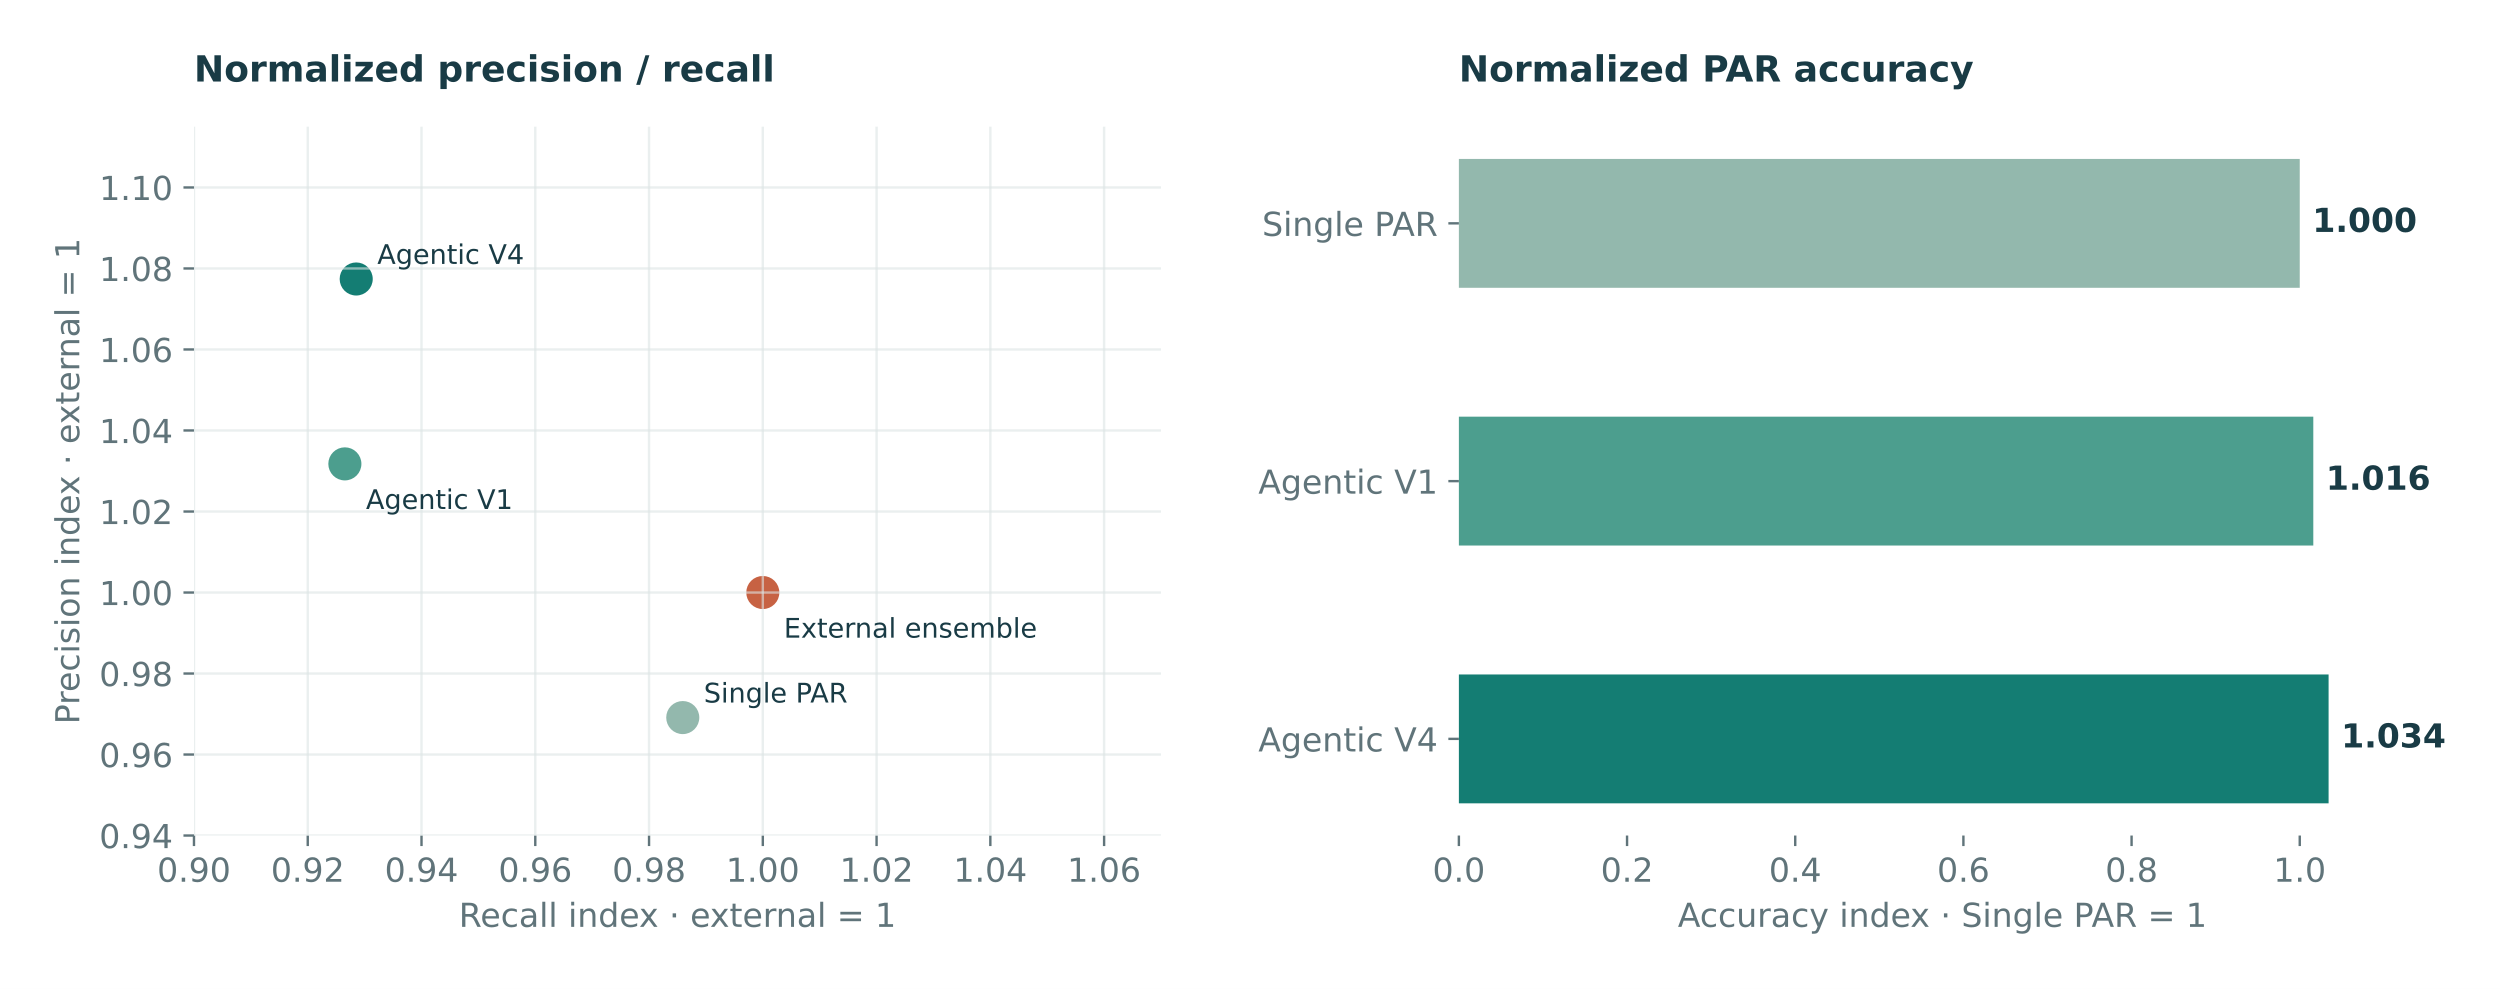
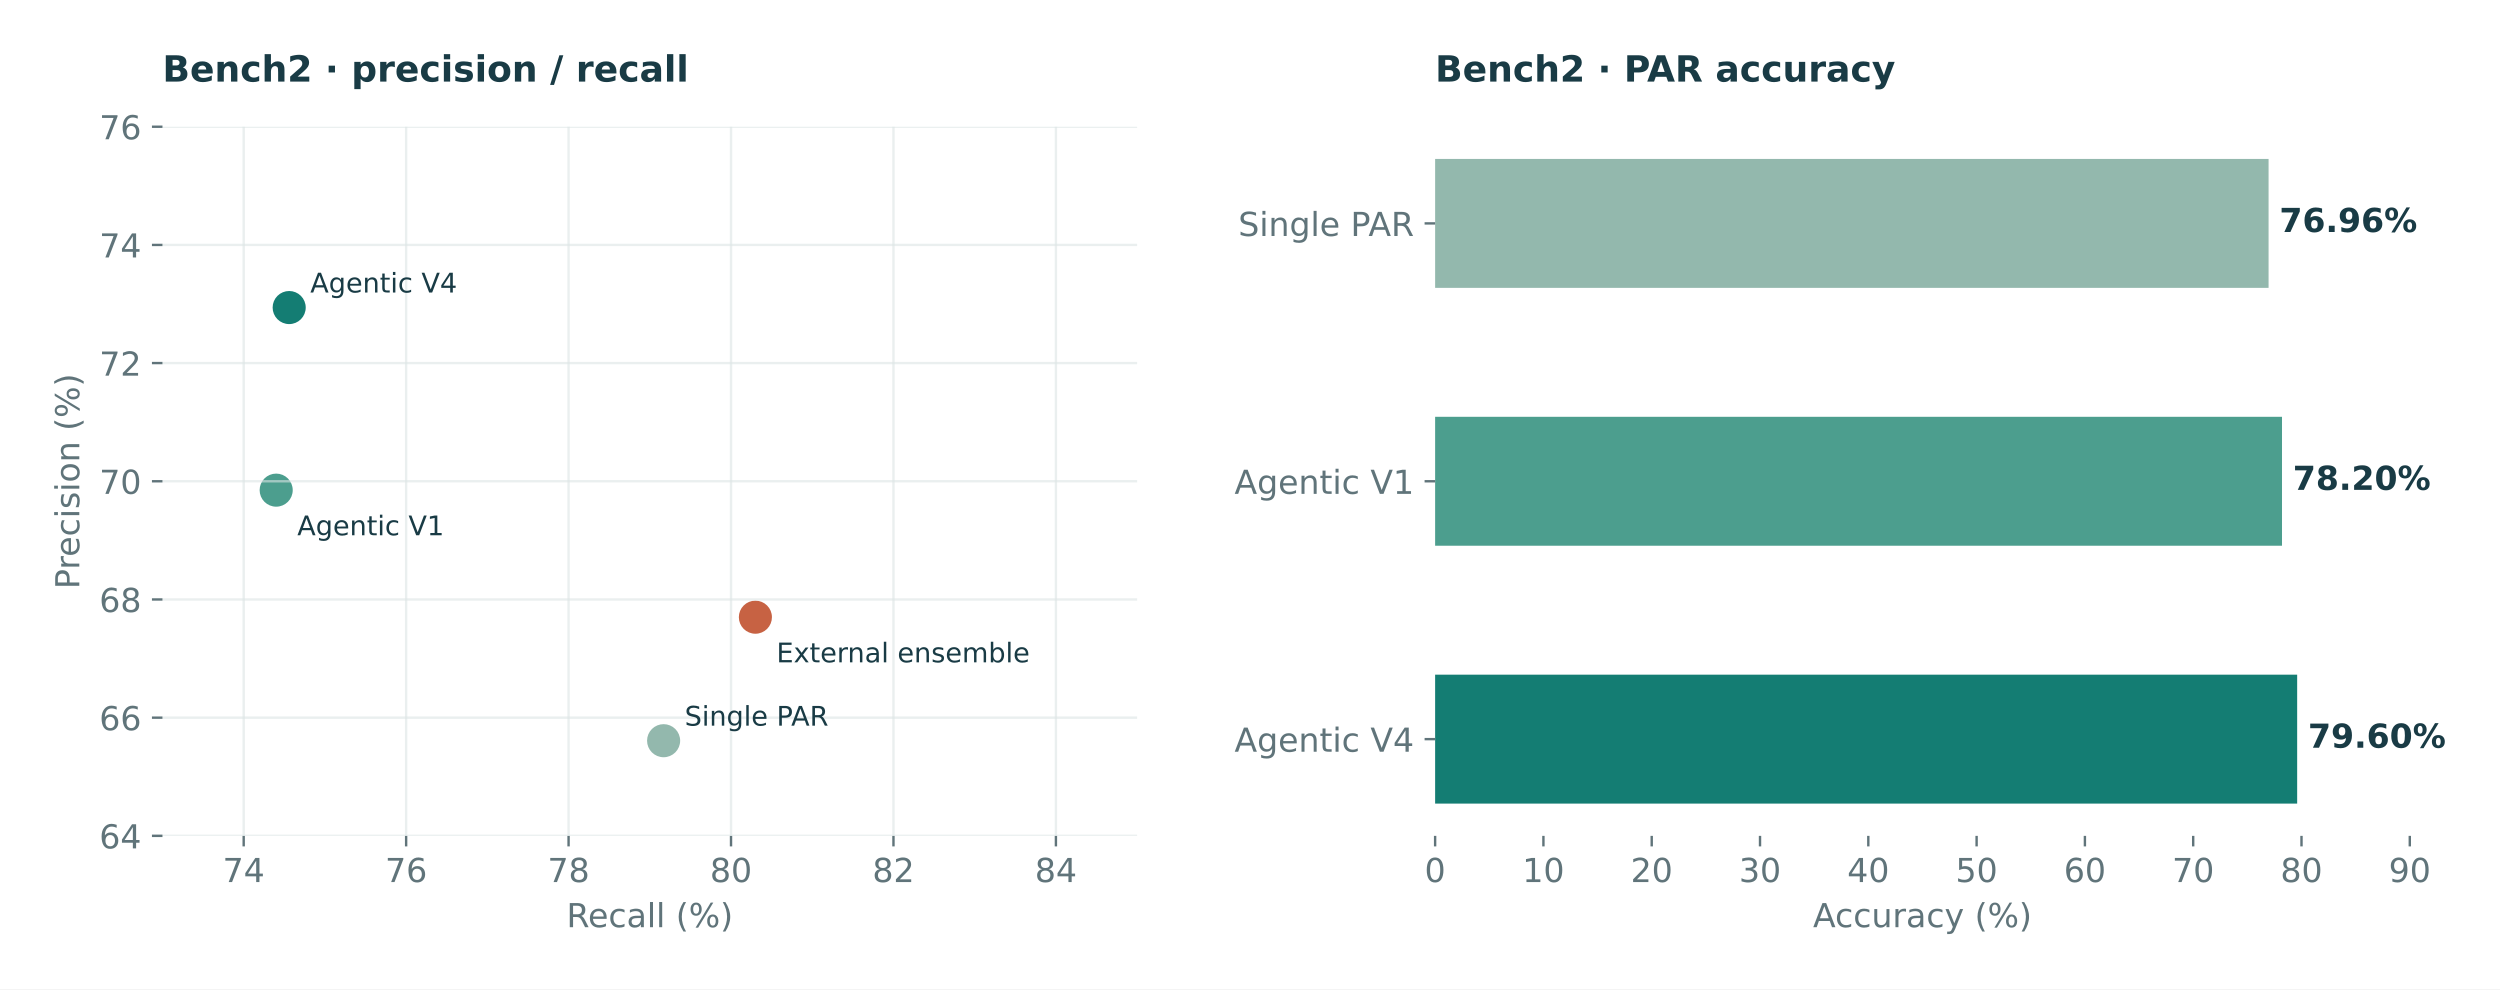
- <svg xmlns="http://www.w3.org/2000/svg" xmlns:xlink="http://www.w3.org/1999/xlink" width="831.173pt" height="328.799pt" viewBox="0 0 831.173 328.799" version="1.1">
+ <svg xmlns="http://www.w3.org/2000/svg" xmlns:xlink="http://www.w3.org/1999/xlink" width="830.899pt" height="328.799pt" viewBox="0 0 830.899 328.799" version="1.1">
  <defs>
    <style type="text/css">*{stroke-linejoin: round; stroke-linecap: butt}</style>
  </defs>
  <g id="figure_1">
    <g id="patch_1">
-       <path d="M 0 328.799 L 831.173 328.799 L 831.173 -0 L 0 -0 z " style="fill: #ffffff" />
+       <path d="M 0 328.799 L 830.899 328.799 L 830.899 -0 L 0 -0 z " style="fill: #ffffff" />
    </g>
    <g id="axes_1">
      <g id="patch_2">
-         <path d="M 64.493 277.798 L 385.992 277.798 L 385.992 42.118 L 64.493 42.118 z " style="fill: #ffffff" />
+         <path d="M 53.998 277.798 L 377.938 277.798 L 377.938 42.118 L 53.998 42.118 z " style="fill: #ffffff" />
      </g>
      <g id="PathCollection_1">
        <defs>
-           <path id="mbe73ada8cb" d="M 0 5 C 1.326 5 2.598 4.473 3.536 3.536 C 4.473 2.598 5 1.326 5 0 C 5 -1.326 4.473 -2.598 3.536 -3.536 C 2.598 -4.473 1.326 -5 0 -5 C -1.326 -5 -2.598 -4.473 -3.536 -3.536 C -4.473 -2.598 -5 -1.326 -5 0 C -5 1.326 -4.473 2.598 -3.536 3.536 C -2.598 4.473 -1.326 5 0 5 z " style="stroke: #93b8ad" />
+           <path id="m1afdb5adc2" d="M 0 5 C 1.326 5 2.598 4.473 3.536 3.536 C 4.473 2.598 5 1.326 5 0 C 5 -1.326 4.473 -2.598 3.536 -3.536 C 2.598 -4.473 1.326 -5 0 -5 C -1.326 -5 -2.598 -4.473 -3.536 -3.536 C -4.473 -2.598 -5 -1.326 -5 0 C -5 1.326 -4.473 2.598 -3.536 3.536 C -2.598 4.473 -1.326 5 0 5 z " style="stroke: #93b8ad" />
        </defs>
-         <g clip-path="url(#p1a9265eefc)">
-           <use xlink:href="#mbe73ada8cb" x="226.997" y="238.57" style="fill: #93b8ad; stroke: #93b8ad" />
+         <g clip-path="url(#p1fc38d0dae)">
+           <use xlink:href="#m1afdb5adc2" x="220.557" y="246.178" style="fill: #93b8ad; stroke: #93b8ad" />
        </g>
      </g>
      <g id="PathCollection_2">
        <defs>
-           <path id="mf770b437fb" d="M 0 5 C 1.326 5 2.598 4.473 3.536 3.536 C 4.473 2.598 5 1.326 5 0 C 5 -1.326 4.473 -2.598 3.536 -3.536 C 2.598 -4.473 1.326 -5 0 -5 C -1.326 -5 -2.598 -4.473 -3.536 -3.536 C -4.473 -2.598 -5 -1.326 -5 0 C -5 1.326 -4.473 2.598 -3.536 3.536 C -2.598 4.473 -1.326 5 0 5 z " style="stroke: #4c9e8e" />
+           <path id="mbf48673d9c" d="M 0 5 C 1.326 5 2.598 4.473 3.536 3.536 C 4.473 2.598 5 1.326 5 0 C 5 -1.326 4.473 -2.598 3.536 -3.536 C 2.598 -4.473 1.326 -5 0 -5 C -1.326 -5 -2.598 -4.473 -3.536 -3.536 C -4.473 -2.598 -5 -1.326 -5 0 C -5 1.326 -4.473 2.598 -3.536 3.536 C -2.598 4.473 -1.326 5 0 5 z " style="stroke: #4c9e8e" />
        </defs>
-         <g clip-path="url(#p1a9265eefc)">
-           <use xlink:href="#mf770b437fb" x="114.657" y="154.224" style="fill: #4c9e8e; stroke: #4c9e8e" />
+         <g clip-path="url(#p1fc38d0dae)">
+           <use xlink:href="#mbf48673d9c" x="91.791" y="162.904" style="fill: #4c9e8e; stroke: #4c9e8e" />
        </g>
      </g>
      <g id="PathCollection_3">
        <defs>
-           <path id="m0133fd09c8" d="M 0 5 C 1.326 5 2.598 4.473 3.536 3.536 C 4.473 2.598 5 1.326 5 0 C 5 -1.326 4.473 -2.598 3.536 -3.536 C 2.598 -4.473 1.326 -5 0 -5 C -1.326 -5 -2.598 -4.473 -3.536 -3.536 C -4.473 -2.598 -5 -1.326 -5 0 C -5 1.326 -4.473 2.598 -3.536 3.536 C -2.598 4.473 -1.326 5 0 5 z " style="stroke: #147d73" />
+           <path id="m942aa71f48" d="M 0 5 C 1.326 5 2.598 4.473 3.536 3.536 C 4.473 2.598 5 1.326 5 0 C 5 -1.326 4.473 -2.598 3.536 -3.536 C 2.598 -4.473 1.326 -5 0 -5 C -1.326 -5 -2.598 -4.473 -3.536 -3.536 C -4.473 -2.598 -5 -1.326 -5 0 C -5 1.326 -4.473 2.598 -3.536 3.536 C -2.598 4.473 -1.326 5 0 5 z " style="stroke: #147d73" />
        </defs>
-         <g clip-path="url(#p1a9265eefc)">
-           <use xlink:href="#m0133fd09c8" x="118.426" y="92.755" style="fill: #147d73; stroke: #147d73" />
+         <g clip-path="url(#p1fc38d0dae)">
+           <use xlink:href="#m942aa71f48" x="96.111" y="102.217" style="fill: #147d73; stroke: #147d73" />
        </g>
      </g>
      <g id="PathCollection_4">
        <defs>
-           <path id="m5bc72cf111" d="M 0 5 C 1.326 5 2.598 4.473 3.536 3.536 C 4.473 2.598 5 1.326 5 0 C 5 -1.326 4.473 -2.598 3.536 -3.536 C 2.598 -4.473 1.326 -5 0 -5 C -1.326 -5 -2.598 -4.473 -3.536 -3.536 C -4.473 -2.598 -5 -1.326 -5 0 C -5 1.326 -4.473 2.598 -3.536 3.536 C -2.598 4.473 -1.326 5 0 5 z " style="stroke: #c76243" />
+           <path id="mfc86dbe9a2" d="M 0 5 C 1.326 5 2.598 4.473 3.536 3.536 C 4.473 2.598 5 1.326 5 0 C 5 -1.326 4.473 -2.598 3.536 -3.536 C 2.598 -4.473 1.326 -5 0 -5 C -1.326 -5 -2.598 -4.473 -3.536 -3.536 C -4.473 -2.598 -5 -1.326 -5 0 C -5 1.326 -4.473 2.598 -3.536 3.536 C -2.598 4.473 -1.326 5 0 5 z " style="stroke: #c76243" />
        </defs>
-         <g clip-path="url(#p1a9265eefc)">
-           <use xlink:href="#m5bc72cf111" x="253.61" y="196.994" style="fill: #c76243; stroke: #c76243" />
+         <g clip-path="url(#p1fc38d0dae)">
+           <use xlink:href="#mfc86dbe9a2" x="251.062" y="205.13" style="fill: #c76243; stroke: #c76243" />
        </g>
      </g>
      <g id="matplotlib.axis_1">
        <g id="xtick_1">
          <g id="line2d_1">
-             <path d="M 64.493 277.798 L 64.493 42.118 " clip-path="url(#p1a9265eefc)" style="fill: none; stroke: #dce5e4; stroke-opacity: 0.6; stroke-width: 0.8; stroke-linecap: square" />
+             <path d="M 80.993 277.798 L 80.993 42.118 " clip-path="url(#p1fc38d0dae)" style="fill: none; stroke: #dce5e4; stroke-opacity: 0.6; stroke-width: 0.8; stroke-linecap: square" />
          </g>
          <g id="line2d_2">
            <defs>
-               <path id="m3f3e5d43b3" d="M 0 0 L 0 3.5 " style="stroke: #60747a; stroke-width: 0.8" />
+               <path id="mcf4d4ba983" d="M 0 0 L 0 3.5 " style="stroke: #60747a; stroke-width: 0.8" />
            </defs>
            <g>
-               <use xlink:href="#m3f3e5d43b3" x="64.493" y="277.798" style="fill: #60747a; stroke: #60747a; stroke-width: 0.8" />
+               <use xlink:href="#mcf4d4ba983" x="80.993" y="277.798" style="fill: #60747a; stroke: #60747a; stroke-width: 0.8" />
            </g>
          </g>
          <g id="text_1">
-             <text style="font-size: 11px; font-family: 'DejaVu Sans'; text-anchor: middle; fill: #60747a" x="64.493" y="293.156" transform="rotate(-0 64.49305 293.1555)">0.90</text>
+             <text style="font-size: 11px; font-family: 'DejaVu Sans'; text-anchor: middle; fill: #60747a" x="80.993" y="293.156" transform="rotate(-0 80.99334 293.1555)">74</text>
          </g>
        </g>
        <g id="xtick_2">
          <g id="line2d_3">
-             <path d="M 102.316 277.798 L 102.316 42.118 " clip-path="url(#p1a9265eefc)" style="fill: none; stroke: #dce5e4; stroke-opacity: 0.6; stroke-width: 0.8; stroke-linecap: square" />
+             <path d="M 134.983 277.798 L 134.983 42.118 " clip-path="url(#p1fc38d0dae)" style="fill: none; stroke: #dce5e4; stroke-opacity: 0.6; stroke-width: 0.8; stroke-linecap: square" />
          </g>
          <g id="line2d_4">
            <g>
-               <use xlink:href="#m3f3e5d43b3" x="102.316" y="277.798" style="fill: #60747a; stroke: #60747a; stroke-width: 0.8" />
+               <use xlink:href="#mcf4d4ba983" x="134.983" y="277.798" style="fill: #60747a; stroke: #60747a; stroke-width: 0.8" />
            </g>
          </g>
          <g id="text_2">
-             <text style="font-size: 11px; font-family: 'DejaVu Sans'; text-anchor: middle; fill: #60747a" x="102.316" y="293.156" transform="rotate(-0 102.3165 293.1555)">0.92</text>
+             <text style="font-size: 11px; font-family: 'DejaVu Sans'; text-anchor: middle; fill: #60747a" x="134.983" y="293.156" transform="rotate(-0 134.9833 293.1555)">76</text>
          </g>
        </g>
        <g id="xtick_3">
          <g id="line2d_5">
-             <path d="M 140.14 277.798 L 140.14 42.118 " clip-path="url(#p1a9265eefc)" style="fill: none; stroke: #dce5e4; stroke-opacity: 0.6; stroke-width: 0.8; stroke-linecap: square" />
+             <path d="M 188.973 277.798 L 188.973 42.118 " clip-path="url(#p1fc38d0dae)" style="fill: none; stroke: #dce5e4; stroke-opacity: 0.6; stroke-width: 0.8; stroke-linecap: square" />
          </g>
          <g id="line2d_6">
            <g>
-               <use xlink:href="#m3f3e5d43b3" x="140.14" y="277.798" style="fill: #60747a; stroke: #60747a; stroke-width: 0.8" />
+               <use xlink:href="#mcf4d4ba983" x="188.973" y="277.798" style="fill: #60747a; stroke: #60747a; stroke-width: 0.8" />
            </g>
          </g>
          <g id="text_3">
-             <text style="font-size: 11px; font-family: 'DejaVu Sans'; text-anchor: middle; fill: #60747a" x="140.14" y="293.156" transform="rotate(-0 140.1399 293.1555)">0.94</text>
+             <text style="font-size: 11px; font-family: 'DejaVu Sans'; text-anchor: middle; fill: #60747a" x="188.973" y="293.156" transform="rotate(-0 188.9733 293.1555)">78</text>
          </g>
        </g>
        <g id="xtick_4">
          <g id="line2d_7">
-             <path d="M 177.963 277.798 L 177.963 42.118 " clip-path="url(#p1a9265eefc)" style="fill: none; stroke: #dce5e4; stroke-opacity: 0.6; stroke-width: 0.8; stroke-linecap: square" />
+             <path d="M 242.963 277.798 L 242.963 42.118 " clip-path="url(#p1fc38d0dae)" style="fill: none; stroke: #dce5e4; stroke-opacity: 0.6; stroke-width: 0.8; stroke-linecap: square" />
          </g>
          <g id="line2d_8">
            <g>
-               <use xlink:href="#m3f3e5d43b3" x="177.963" y="277.798" style="fill: #60747a; stroke: #60747a; stroke-width: 0.8" />
+               <use xlink:href="#mcf4d4ba983" x="242.963" y="277.798" style="fill: #60747a; stroke: #60747a; stroke-width: 0.8" />
            </g>
          </g>
          <g id="text_4">
-             <text style="font-size: 11px; font-family: 'DejaVu Sans'; text-anchor: middle; fill: #60747a" x="177.963" y="293.156" transform="rotate(-0 177.9633 293.1555)">0.96</text>
+             <text style="font-size: 11px; font-family: 'DejaVu Sans'; text-anchor: middle; fill: #60747a" x="242.963" y="293.156" transform="rotate(-0 242.9633 293.1555)">80</text>
          </g>
        </g>
        <g id="xtick_5">
          <g id="line2d_9">
-             <path d="M 215.787 277.798 L 215.787 42.118 " clip-path="url(#p1a9265eefc)" style="fill: none; stroke: #dce5e4; stroke-opacity: 0.6; stroke-width: 0.8; stroke-linecap: square" />
+             <path d="M 296.953 277.798 L 296.953 42.118 " clip-path="url(#p1fc38d0dae)" style="fill: none; stroke: #dce5e4; stroke-opacity: 0.6; stroke-width: 0.8; stroke-linecap: square" />
          </g>
          <g id="line2d_10">
            <g>
-               <use xlink:href="#m3f3e5d43b3" x="215.787" y="277.798" style="fill: #60747a; stroke: #60747a; stroke-width: 0.8" />
+               <use xlink:href="#mcf4d4ba983" x="296.953" y="277.798" style="fill: #60747a; stroke: #60747a; stroke-width: 0.8" />
            </g>
          </g>
          <g id="text_5">
-             <text style="font-size: 11px; font-family: 'DejaVu Sans'; text-anchor: middle; fill: #60747a" x="215.787" y="293.156" transform="rotate(-0 215.7867 293.1555)">0.98</text>
+             <text style="font-size: 11px; font-family: 'DejaVu Sans'; text-anchor: middle; fill: #60747a" x="296.953" y="293.156" transform="rotate(-0 296.9532 293.1555)">82</text>
          </g>
        </g>
        <g id="xtick_6">
          <g id="line2d_11">
-             <path d="M 253.61 277.798 L 253.61 42.118 " clip-path="url(#p1a9265eefc)" style="fill: none; stroke: #dce5e4; stroke-opacity: 0.6; stroke-width: 0.8; stroke-linecap: square" />
+             <path d="M 350.943 277.798 L 350.943 42.118 " clip-path="url(#p1fc38d0dae)" style="fill: none; stroke: #dce5e4; stroke-opacity: 0.6; stroke-width: 0.8; stroke-linecap: square" />
          </g>
          <g id="line2d_12">
            <g>
-               <use xlink:href="#m3f3e5d43b3" x="253.61" y="277.798" style="fill: #60747a; stroke: #60747a; stroke-width: 0.8" />
+               <use xlink:href="#mcf4d4ba983" x="350.943" y="277.798" style="fill: #60747a; stroke: #60747a; stroke-width: 0.8" />
            </g>
          </g>
          <g id="text_6">
-             <text style="font-size: 11px; font-family: 'DejaVu Sans'; text-anchor: middle; fill: #60747a" x="253.61" y="293.156" transform="rotate(-0 253.6102 293.1555)">1.00</text>
-           </g>
-         </g>
-         <g id="xtick_7">
-           <g id="line2d_13">
-             <path d="M 291.434 277.798 L 291.434 42.118 " clip-path="url(#p1a9265eefc)" style="fill: none; stroke: #dce5e4; stroke-opacity: 0.6; stroke-width: 0.8; stroke-linecap: square" />
-           </g>
-           <g id="line2d_14">
-             <g>
-               <use xlink:href="#m3f3e5d43b3" x="291.434" y="277.798" style="fill: #60747a; stroke: #60747a; stroke-width: 0.8" />
-             </g>
-           </g>
-           <g id="text_7">
-             <text style="font-size: 11px; font-family: 'DejaVu Sans'; text-anchor: middle; fill: #60747a" x="291.434" y="293.156" transform="rotate(-0 291.4336 293.1555)">1.02</text>
-           </g>
-         </g>
-         <g id="xtick_8">
-           <g id="line2d_15">
-             <path d="M 329.257 277.798 L 329.257 42.118 " clip-path="url(#p1a9265eefc)" style="fill: none; stroke: #dce5e4; stroke-opacity: 0.6; stroke-width: 0.8; stroke-linecap: square" />
-           </g>
-           <g id="line2d_16">
-             <g>
-               <use xlink:href="#m3f3e5d43b3" x="329.257" y="277.798" style="fill: #60747a; stroke: #60747a; stroke-width: 0.8" />
-             </g>
-           </g>
-           <g id="text_8">
-             <text style="font-size: 11px; font-family: 'DejaVu Sans'; text-anchor: middle; fill: #60747a" x="329.257" y="293.156" transform="rotate(-0 329.257 293.1555)">1.04</text>
-           </g>
-         </g>
-         <g id="xtick_9">
-           <g id="line2d_17">
-             <path d="M 367.08 277.798 L 367.08 42.118 " clip-path="url(#p1a9265eefc)" style="fill: none; stroke: #dce5e4; stroke-opacity: 0.6; stroke-width: 0.8; stroke-linecap: square" />
-           </g>
-           <g id="line2d_18">
-             <g>
-               <use xlink:href="#m3f3e5d43b3" x="367.08" y="277.798" style="fill: #60747a; stroke: #60747a; stroke-width: 0.8" />
-             </g>
-           </g>
-           <g id="text_9">
-             <text style="font-size: 11px; font-family: 'DejaVu Sans'; text-anchor: middle; fill: #60747a" x="367.08" y="293.156" transform="rotate(-0 367.0804 293.1555)">1.06</text>
-           </g>
-         </g>
-         <g id="text_10">
-           <text style="font-size: 11px; font-family: 'DejaVu Sans'; text-anchor: middle; fill: #60747a" x="225.243" y="308.156" transform="rotate(-0 225.2426 308.1564)">Recall index · external = 1</text>
+             <text style="font-size: 11px; font-family: 'DejaVu Sans'; text-anchor: middle; fill: #60747a" x="350.943" y="293.156" transform="rotate(-0 350.9432 293.1555)">84</text>
+           </g>
+         </g>
+         <g id="text_7">
+           <text style="font-size: 11px; font-family: 'DejaVu Sans'; text-anchor: middle; fill: #60747a" x="215.968" y="308.156" transform="rotate(-0 215.9683 308.1564)">Recall (%)</text>
        </g>
      </g>
      <g id="matplotlib.axis_2">
        <g id="ytick_1">
+           <g id="line2d_13">
+             <path d="M 53.998 277.798 L 377.938 277.798 " clip-path="url(#p1fc38d0dae)" style="fill: none; stroke: #dce5e4; stroke-opacity: 0.6; stroke-width: 0.8; stroke-linecap: square" />
+           </g>
+           <g id="line2d_14">
+             <defs>
+               <path id="mb956862256" d="M 0 0 L -3.5 0 " style="stroke: #60747a; stroke-width: 0.8" />
+             </defs>
+             <g>
+               <use xlink:href="#mb956862256" x="53.998" y="277.798" style="fill: #60747a; stroke: #60747a; stroke-width: 0.8" />
+             </g>
+           </g>
+           <g id="text_8">
+             <text style="font-size: 11px; font-family: 'DejaVu Sans'; text-anchor: end; fill: #60747a" x="46.998" y="281.977" transform="rotate(-0 46.99836 281.9768)">64</text>
+           </g>
+         </g>
+         <g id="ytick_2">
+           <g id="line2d_15">
+             <path d="M 53.998 238.518 L 377.938 238.518 " clip-path="url(#p1fc38d0dae)" style="fill: none; stroke: #dce5e4; stroke-opacity: 0.6; stroke-width: 0.8; stroke-linecap: square" />
+           </g>
+           <g id="line2d_16">
+             <g>
+               <use xlink:href="#mb956862256" x="53.998" y="238.518" style="fill: #60747a; stroke: #60747a; stroke-width: 0.8" />
+             </g>
+           </g>
+           <g id="text_9">
+             <text style="font-size: 11px; font-family: 'DejaVu Sans'; text-anchor: end; fill: #60747a" x="46.998" y="242.697" transform="rotate(-0 46.99836 242.6968)">66</text>
+           </g>
+         </g>
+         <g id="ytick_3">
+           <g id="line2d_17">
+             <path d="M 53.998 199.238 L 377.938 199.238 " clip-path="url(#p1fc38d0dae)" style="fill: none; stroke: #dce5e4; stroke-opacity: 0.6; stroke-width: 0.8; stroke-linecap: square" />
+           </g>
+           <g id="line2d_18">
+             <g>
+               <use xlink:href="#mb956862256" x="53.998" y="199.238" style="fill: #60747a; stroke: #60747a; stroke-width: 0.8" />
+             </g>
+           </g>
+           <g id="text_10">
+             <text style="font-size: 11px; font-family: 'DejaVu Sans'; text-anchor: end; fill: #60747a" x="46.998" y="203.417" transform="rotate(-0 46.99836 203.4168)">68</text>
+           </g>
+         </g>
+         <g id="ytick_4">
          <g id="line2d_19">
-             <path d="M 64.493 277.798 L 385.992 277.798 " clip-path="url(#p1a9265eefc)" style="fill: none; stroke: #dce5e4; stroke-opacity: 0.6; stroke-width: 0.8; stroke-linecap: square" />
+             <path d="M 53.998 159.958 L 377.938 159.958 " clip-path="url(#p1fc38d0dae)" style="fill: none; stroke: #dce5e4; stroke-opacity: 0.6; stroke-width: 0.8; stroke-linecap: square" />
          </g>
          <g id="line2d_20">
-             <defs>
-               <path id="m1fcf415d12" d="M 0 0 L -3.5 0 " style="stroke: #60747a; stroke-width: 0.8" />
-             </defs>
-             <g>
-               <use xlink:href="#m1fcf415d12" x="64.493" y="277.798" style="fill: #60747a; stroke: #60747a; stroke-width: 0.8" />
+             <g>
+               <use xlink:href="#mb956862256" x="53.998" y="159.958" style="fill: #60747a; stroke: #60747a; stroke-width: 0.8" />
            </g>
          </g>
          <g id="text_11">
-             <text style="font-size: 11px; font-family: 'DejaVu Sans'; text-anchor: end; fill: #60747a" x="57.493" y="281.977" transform="rotate(-0 57.49305 281.9768)">0.94</text>
-           </g>
-         </g>
-         <g id="ytick_2">
+             <text style="font-size: 11px; font-family: 'DejaVu Sans'; text-anchor: end; fill: #60747a" x="46.998" y="164.137" transform="rotate(-0 46.99836 164.1368)">70</text>
+           </g>
+         </g>
+         <g id="ytick_5">
          <g id="line2d_21">
-             <path d="M 64.493 250.863 L 385.992 250.863 " clip-path="url(#p1a9265eefc)" style="fill: none; stroke: #dce5e4; stroke-opacity: 0.6; stroke-width: 0.8; stroke-linecap: square" />
+             <path d="M 53.998 120.678 L 377.938 120.678 " clip-path="url(#p1fc38d0dae)" style="fill: none; stroke: #dce5e4; stroke-opacity: 0.6; stroke-width: 0.8; stroke-linecap: square" />
          </g>
          <g id="line2d_22">
            <g>
-               <use xlink:href="#m1fcf415d12" x="64.493" y="250.863" style="fill: #60747a; stroke: #60747a; stroke-width: 0.8" />
+               <use xlink:href="#mb956862256" x="53.998" y="120.678" style="fill: #60747a; stroke: #60747a; stroke-width: 0.8" />
            </g>
          </g>
          <g id="text_12">
-             <text style="font-size: 11px; font-family: 'DejaVu Sans'; text-anchor: end; fill: #60747a" x="57.493" y="255.042" transform="rotate(-0 57.49305 255.042)">0.96</text>
-           </g>
-         </g>
-         <g id="ytick_3">
+             <text style="font-size: 11px; font-family: 'DejaVu Sans'; text-anchor: end; fill: #60747a" x="46.998" y="124.857" transform="rotate(-0 46.99836 124.8568)">72</text>
+           </g>
+         </g>
+         <g id="ytick_6">
          <g id="line2d_23">
-             <path d="M 64.493 223.928 L 385.992 223.928 " clip-path="url(#p1a9265eefc)" style="fill: none; stroke: #dce5e4; stroke-opacity: 0.6; stroke-width: 0.8; stroke-linecap: square" />
+             <path d="M 53.998 81.398 L 377.938 81.398 " clip-path="url(#p1fc38d0dae)" style="fill: none; stroke: #dce5e4; stroke-opacity: 0.6; stroke-width: 0.8; stroke-linecap: square" />
          </g>
          <g id="line2d_24">
            <g>
-               <use xlink:href="#m1fcf415d12" x="64.493" y="223.928" style="fill: #60747a; stroke: #60747a; stroke-width: 0.8" />
+               <use xlink:href="#mb956862256" x="53.998" y="81.398" style="fill: #60747a; stroke: #60747a; stroke-width: 0.8" />
            </g>
          </g>
          <g id="text_13">
-             <text style="font-size: 11px; font-family: 'DejaVu Sans'; text-anchor: end; fill: #60747a" x="57.493" y="228.107" transform="rotate(-0 57.49305 228.1071)">0.98</text>
-           </g>
-         </g>
-         <g id="ytick_4">
+             <text style="font-size: 11px; font-family: 'DejaVu Sans'; text-anchor: end; fill: #60747a" x="46.998" y="85.577" transform="rotate(-0 46.99836 85.57684)">74</text>
+           </g>
+         </g>
+         <g id="ytick_7">
          <g id="line2d_25">
-             <path d="M 64.493 196.994 L 385.992 196.994 " clip-path="url(#p1a9265eefc)" style="fill: none; stroke: #dce5e4; stroke-opacity: 0.6; stroke-width: 0.8; stroke-linecap: square" />
+             <path d="M 53.998 42.118 L 377.938 42.118 " clip-path="url(#p1fc38d0dae)" style="fill: none; stroke: #dce5e4; stroke-opacity: 0.6; stroke-width: 0.8; stroke-linecap: square" />
          </g>
          <g id="line2d_26">
            <g>
-               <use xlink:href="#m1fcf415d12" x="64.493" y="196.994" style="fill: #60747a; stroke: #60747a; stroke-width: 0.8" />
+               <use xlink:href="#mb956862256" x="53.998" y="42.118" style="fill: #60747a; stroke: #60747a; stroke-width: 0.8" />
            </g>
          </g>
          <g id="text_14">
-             <text style="font-size: 11px; font-family: 'DejaVu Sans'; text-anchor: end; fill: #60747a" x="57.493" y="201.172" transform="rotate(-0 57.49305 201.1723)">1.00</text>
-           </g>
-         </g>
-         <g id="ytick_5">
-           <g id="line2d_27">
-             <path d="M 64.493 170.059 L 385.992 170.059 " clip-path="url(#p1a9265eefc)" style="fill: none; stroke: #dce5e4; stroke-opacity: 0.6; stroke-width: 0.8; stroke-linecap: square" />
-           </g>
-           <g id="line2d_28">
-             <g>
-               <use xlink:href="#m1fcf415d12" x="64.493" y="170.059" style="fill: #60747a; stroke: #60747a; stroke-width: 0.8" />
-             </g>
-           </g>
-           <g id="text_15">
-             <text style="font-size: 11px; font-family: 'DejaVu Sans'; text-anchor: end; fill: #60747a" x="57.493" y="174.237" transform="rotate(-0 57.49305 174.2374)">1.02</text>
-           </g>
-         </g>
-         <g id="ytick_6">
-           <g id="line2d_29">
-             <path d="M 64.493 143.124 L 385.992 143.124 " clip-path="url(#p1a9265eefc)" style="fill: none; stroke: #dce5e4; stroke-opacity: 0.6; stroke-width: 0.8; stroke-linecap: square" />
-           </g>
-           <g id="line2d_30">
-             <g>
-               <use xlink:href="#m1fcf415d12" x="64.493" y="143.124" style="fill: #60747a; stroke: #60747a; stroke-width: 0.8" />
-             </g>
-           </g>
-           <g id="text_16">
-             <text style="font-size: 11px; font-family: 'DejaVu Sans'; text-anchor: end; fill: #60747a" x="57.493" y="147.303" transform="rotate(-0 57.49305 147.3025)">1.04</text>
-           </g>
-         </g>
-         <g id="ytick_7">
-           <g id="line2d_31">
-             <path d="M 64.493 116.189 L 385.992 116.189 " clip-path="url(#p1a9265eefc)" style="fill: none; stroke: #dce5e4; stroke-opacity: 0.6; stroke-width: 0.8; stroke-linecap: square" />
-           </g>
-           <g id="line2d_32">
-             <g>
-               <use xlink:href="#m1fcf415d12" x="64.493" y="116.189" style="fill: #60747a; stroke: #60747a; stroke-width: 0.8" />
-             </g>
-           </g>
-           <g id="text_17">
-             <text style="font-size: 11px; font-family: 'DejaVu Sans'; text-anchor: end; fill: #60747a" x="57.493" y="120.368" transform="rotate(-0 57.49305 120.3677)">1.06</text>
-           </g>
-         </g>
-         <g id="ytick_8">
-           <g id="line2d_33">
-             <path d="M 64.493 89.254 L 385.992 89.254 " clip-path="url(#p1a9265eefc)" style="fill: none; stroke: #dce5e4; stroke-opacity: 0.6; stroke-width: 0.8; stroke-linecap: square" />
-           </g>
-           <g id="line2d_34">
-             <g>
-               <use xlink:href="#m1fcf415d12" x="64.493" y="89.254" style="fill: #60747a; stroke: #60747a; stroke-width: 0.8" />
-             </g>
-           </g>
-           <g id="text_18">
-             <text style="font-size: 11px; font-family: 'DejaVu Sans'; text-anchor: end; fill: #60747a" x="57.493" y="93.433" transform="rotate(-0 57.49305 93.43284)">1.08</text>
-           </g>
-         </g>
-         <g id="ytick_9">
-           <g id="line2d_35">
-             <path d="M 64.493 62.319 L 385.992 62.319 " clip-path="url(#p1a9265eefc)" style="fill: none; stroke: #dce5e4; stroke-opacity: 0.6; stroke-width: 0.8; stroke-linecap: square" />
-           </g>
-           <g id="line2d_36">
-             <g>
-               <use xlink:href="#m1fcf415d12" x="64.493" y="62.319" style="fill: #60747a; stroke: #60747a; stroke-width: 0.8" />
-             </g>
-           </g>
-           <g id="text_19">
-             <text style="font-size: 11px; font-family: 'DejaVu Sans'; text-anchor: end; fill: #60747a" x="57.493" y="66.498" transform="rotate(-0 57.49305 66.49798)">1.10</text>
-           </g>
-         </g>
-         <g id="text_20">
-           <text style="font-size: 11px; font-family: 'DejaVu Sans'; text-anchor: middle; fill: #60747a" x="26.358" y="159.958" transform="rotate(-90 26.35828 159.9581)">Precision index · external = 1</text>
-         </g>
-       </g>
-       <g id="text_21">
-         <text style="font-size: 9px; font-family: 'DejaVu Sans'; text-anchor: start; fill: #193b45" x="233.997" y="233.57" transform="rotate(-0 233.9972 233.5695)">Single PAR</text>
-       </g>
-       <g id="text_22">
-         <text style="font-size: 9px; font-family: 'DejaVu Sans'; text-anchor: start; fill: #193b45" x="121.657" y="169.224" transform="rotate(-0 121.6574 169.224)">Agentic V1</text>
-       </g>
-       <g id="text_23">
-         <text style="font-size: 9px; font-family: 'DejaVu Sans'; text-anchor: start; fill: #193b45" x="125.426" y="87.755" transform="rotate(-0 125.4256 87.75525)">Agentic V4</text>
-       </g>
-       <g id="text_24">
-         <text style="font-size: 9px; font-family: 'DejaVu Sans'; text-anchor: start; fill: #193b45" x="260.61" y="211.994" transform="rotate(-0 260.6102 211.9936)">External ensemble</text>
-       </g>
-       <g id="text_25">
-         <text style="font-weight: 700; font-size: 12px; font-family: 'DejaVu Sans'; text-anchor: start; fill: #193b45" x="64.493" y="27.118" transform="rotate(-0 64.49305 27.11812)">Normalized precision / recall</text>
+             <text style="font-size: 11px; font-family: 'DejaVu Sans'; text-anchor: end; fill: #60747a" x="46.998" y="46.297" transform="rotate(-0 46.99836 46.29684)">76</text>
+           </g>
+         </g>
+         <g id="text_15">
+           <text style="font-size: 11px; font-family: 'DejaVu Sans'; text-anchor: middle; fill: #60747a" x="26.358" y="159.958" transform="rotate(-90 26.35828 159.9581)">Precision (%)</text>
+         </g>
+       </g>
+       <g id="text_16">
+         <text style="font-size: 9px; font-family: 'DejaVu Sans'; text-anchor: start; fill: #193b45" x="227.557" y="241.178" transform="rotate(-0 227.5574 241.1777)">Single PAR</text>
+       </g>
+       <g id="text_17">
+         <text style="font-size: 9px; font-family: 'DejaVu Sans'; text-anchor: start; fill: #193b45" x="98.791" y="177.904" transform="rotate(-0 98.79134 177.9041)">Agentic V1</text>
+       </g>
+       <g id="text_18">
+         <text style="font-size: 9px; font-family: 'DejaVu Sans'; text-anchor: start; fill: #193b45" x="103.111" y="97.217" transform="rotate(-0 103.1105 97.21653)">Agentic V4</text>
+       </g>
+       <g id="text_19">
+         <text style="font-size: 9px; font-family: 'DejaVu Sans'; text-anchor: start; fill: #193b45" x="258.062" y="220.13" transform="rotate(-0 258.0617 220.1301)">External ensemble</text>
+       </g>
+       <g id="text_20">
+         <text style="font-weight: 700; font-size: 12px; font-family: 'DejaVu Sans'; text-anchor: start; fill: #193b45" x="53.998" y="27.118" transform="rotate(-0 53.99836 27.11812)">Bench2 · precision / recall</text>
      </g>
    </g>
    <g id="axes_2">
      <g id="patch_3">
-         <path d="M 485.032 277.798 L 806.531 277.798 L 806.531 42.118 L 485.032 42.118 z " style="fill: #ffffff" />
+         <path d="M 476.978 277.798 L 800.918 277.798 L 800.918 42.118 L 476.978 42.118 z " style="fill: #ffffff" />
      </g>
      <g id="patch_4">
-         <path d="M 485.032 52.831 L 764.597 52.831 L 764.597 95.682 L 485.032 95.682 z " clip-path="url(#pfbfde8871c)" style="fill: #93b8ad" />
+         <path d="M 476.978 52.831 L 753.983 52.831 L 753.983 95.682 L 476.978 95.682 z " clip-path="url(#pd516f7ab6e)" style="fill: #93b8ad" />
      </g>
      <g id="patch_5">
-         <path d="M 485.032 138.533 L 769.101 138.533 L 769.101 181.384 L 485.032 181.384 z " clip-path="url(#pfbfde8871c)" style="fill: #4c9e8e" />
+         <path d="M 476.978 138.533 L 758.446 138.533 L 758.446 181.384 L 476.978 181.384 z " clip-path="url(#pd516f7ab6e)" style="fill: #4c9e8e" />
      </g>
      <g id="patch_6">
-         <path d="M 485.032 224.234 L 774.187 224.234 L 774.187 267.085 L 485.032 267.085 z " clip-path="url(#pfbfde8871c)" style="fill: #147d73" />
+         <path d="M 476.978 224.234 L 763.485 224.234 L 763.485 267.085 L 476.978 267.085 z " clip-path="url(#pd516f7ab6e)" style="fill: #147d73" />
      </g>
      <g id="matplotlib.axis_3">
+         <g id="xtick_7">
+           <g id="line2d_27">
+             <g>
+               <use xlink:href="#mcf4d4ba983" x="476.978" y="277.798" style="fill: #60747a; stroke: #60747a; stroke-width: 0.8" />
+             </g>
+           </g>
+           <g id="text_21">
+             <text style="font-size: 11px; font-family: 'DejaVu Sans'; text-anchor: middle; fill: #60747a" x="476.978" y="293.156" transform="rotate(-0 476.9782 293.1555)">0</text>
+           </g>
+         </g>
+         <g id="xtick_8">
+           <g id="line2d_28">
+             <g>
+               <use xlink:href="#mcf4d4ba983" x="512.971" y="277.798" style="fill: #60747a; stroke: #60747a; stroke-width: 0.8" />
+             </g>
+           </g>
+           <g id="text_22">
+             <text style="font-size: 11px; font-family: 'DejaVu Sans'; text-anchor: middle; fill: #60747a" x="512.971" y="293.156" transform="rotate(-0 512.9715 293.1555)">10</text>
+           </g>
+         </g>
+         <g id="xtick_9">
+           <g id="line2d_29">
+             <g>
+               <use xlink:href="#mcf4d4ba983" x="548.965" y="277.798" style="fill: #60747a; stroke: #60747a; stroke-width: 0.8" />
+             </g>
+           </g>
+           <g id="text_23">
+             <text style="font-size: 11px; font-family: 'DejaVu Sans'; text-anchor: middle; fill: #60747a" x="548.965" y="293.156" transform="rotate(-0 548.9648 293.1555)">20</text>
+           </g>
+         </g>
        <g id="xtick_10">
+           <g id="line2d_30">
+             <g>
+               <use xlink:href="#mcf4d4ba983" x="584.958" y="277.798" style="fill: #60747a; stroke: #60747a; stroke-width: 0.8" />
+             </g>
+           </g>
+           <g id="text_24">
+             <text style="font-size: 11px; font-family: 'DejaVu Sans'; text-anchor: middle; fill: #60747a" x="584.958" y="293.156" transform="rotate(-0 584.9581 293.1555)">30</text>
+           </g>
+         </g>
+         <g id="xtick_11">
+           <g id="line2d_31">
+             <g>
+               <use xlink:href="#mcf4d4ba983" x="620.951" y="277.798" style="fill: #60747a; stroke: #60747a; stroke-width: 0.8" />
+             </g>
+           </g>
+           <g id="text_25">
+             <text style="font-size: 11px; font-family: 'DejaVu Sans'; text-anchor: middle; fill: #60747a" x="620.951" y="293.156" transform="rotate(-0 620.9514 293.1555)">40</text>
+           </g>
+         </g>
+         <g id="xtick_12">
+           <g id="line2d_32">
+             <g>
+               <use xlink:href="#mcf4d4ba983" x="656.945" y="277.798" style="fill: #60747a; stroke: #60747a; stroke-width: 0.8" />
+             </g>
+           </g>
+           <g id="text_26">
+             <text style="font-size: 11px; font-family: 'DejaVu Sans'; text-anchor: middle; fill: #60747a" x="656.945" y="293.156" transform="rotate(-0 656.9447 293.1555)">50</text>
+           </g>
+         </g>
+         <g id="xtick_13">
+           <g id="line2d_33">
+             <g>
+               <use xlink:href="#mcf4d4ba983" x="692.938" y="277.798" style="fill: #60747a; stroke: #60747a; stroke-width: 0.8" />
+             </g>
+           </g>
+           <g id="text_27">
+             <text style="font-size: 11px; font-family: 'DejaVu Sans'; text-anchor: middle; fill: #60747a" x="692.938" y="293.156" transform="rotate(-0 692.9381 293.1555)">60</text>
+           </g>
+         </g>
+         <g id="xtick_14">
+           <g id="line2d_34">
+             <g>
+               <use xlink:href="#mcf4d4ba983" x="728.931" y="277.798" style="fill: #60747a; stroke: #60747a; stroke-width: 0.8" />
+             </g>
+           </g>
+           <g id="text_28">
+             <text style="font-size: 11px; font-family: 'DejaVu Sans'; text-anchor: middle; fill: #60747a" x="728.931" y="293.156" transform="rotate(-0 728.9314 293.1555)">70</text>
+           </g>
+         </g>
+         <g id="xtick_15">
+           <g id="line2d_35">
+             <g>
+               <use xlink:href="#mcf4d4ba983" x="764.925" y="277.798" style="fill: #60747a; stroke: #60747a; stroke-width: 0.8" />
+             </g>
+           </g>
+           <g id="text_29">
+             <text style="font-size: 11px; font-family: 'DejaVu Sans'; text-anchor: middle; fill: #60747a" x="764.925" y="293.156" transform="rotate(-0 764.9247 293.1555)">80</text>
+           </g>
+         </g>
+         <g id="xtick_16">
+           <g id="line2d_36">
+             <g>
+               <use xlink:href="#mcf4d4ba983" x="800.918" y="277.798" style="fill: #60747a; stroke: #60747a; stroke-width: 0.8" />
+             </g>
+           </g>
+           <g id="text_30">
+             <text style="font-size: 11px; font-family: 'DejaVu Sans'; text-anchor: middle; fill: #60747a" x="800.918" y="293.156" transform="rotate(-0 800.918 293.1555)">90</text>
+           </g>
+         </g>
+         <g id="text_31">
+           <text style="font-size: 11px; font-family: 'DejaVu Sans'; text-anchor: middle; fill: #60747a" x="638.948" y="308.156" transform="rotate(-0 638.9481 308.1555)">Accuracy (%)</text>
+         </g>
+       </g>
+       <g id="matplotlib.axis_4">
+         <g id="ytick_8">
          <g id="line2d_37">
            <g>
-               <use xlink:href="#m3f3e5d43b3" x="485.032" y="277.798" style="fill: #60747a; stroke: #60747a; stroke-width: 0.8" />
-             </g>
-           </g>
-           <g id="text_26">
-             <text style="font-size: 11px; font-family: 'DejaVu Sans'; text-anchor: middle; fill: #60747a" x="485.032" y="293.156" transform="rotate(-0 485.0321 293.1555)">0.0</text>
-           </g>
-         </g>
-         <g id="xtick_11">
+               <use xlink:href="#mb956862256" x="476.978" y="74.256" style="fill: #60747a; stroke: #60747a; stroke-width: 0.8" />
+             </g>
+           </g>
+           <g id="text_32">
+             <text style="font-size: 11px; font-family: 'DejaVu Sans'; text-anchor: end; fill: #60747a" x="469.978" y="78.435" transform="rotate(-0 469.9782 78.43545)">Single PAR</text>
+           </g>
+         </g>
+         <g id="ytick_9">
          <g id="line2d_38">
            <g>
-               <use xlink:href="#m3f3e5d43b3" x="540.945" y="277.798" style="fill: #60747a; stroke: #60747a; stroke-width: 0.8" />
-             </g>
-           </g>
-           <g id="text_27">
-             <text style="font-size: 11px; font-family: 'DejaVu Sans'; text-anchor: middle; fill: #60747a" x="540.945" y="293.156" transform="rotate(-0 540.945 293.1555)">0.2</text>
-           </g>
-         </g>
-         <g id="xtick_12">
+               <use xlink:href="#mb956862256" x="476.978" y="159.958" style="fill: #60747a; stroke: #60747a; stroke-width: 0.8" />
+             </g>
+           </g>
+           <g id="text_33">
+             <text style="font-size: 11px; font-family: 'DejaVu Sans'; text-anchor: end; fill: #60747a" x="469.978" y="164.137" transform="rotate(-0 469.9782 164.1373)">Agentic V1</text>
+           </g>
+         </g>
+         <g id="ytick_10">
          <g id="line2d_39">
            <g>
-               <use xlink:href="#m3f3e5d43b3" x="596.858" y="277.798" style="fill: #60747a; stroke: #60747a; stroke-width: 0.8" />
-             </g>
-           </g>
-           <g id="text_28">
-             <text style="font-size: 11px; font-family: 'DejaVu Sans'; text-anchor: middle; fill: #60747a" x="596.858" y="293.156" transform="rotate(-0 596.8579 293.1555)">0.4</text>
-           </g>
-         </g>
-         <g id="xtick_13">
-           <g id="line2d_40">
-             <g>
-               <use xlink:href="#m3f3e5d43b3" x="652.771" y="277.798" style="fill: #60747a; stroke: #60747a; stroke-width: 0.8" />
-             </g>
-           </g>
-           <g id="text_29">
-             <text style="font-size: 11px; font-family: 'DejaVu Sans'; text-anchor: middle; fill: #60747a" x="652.771" y="293.156" transform="rotate(-0 652.7708 293.1555)">0.6</text>
-           </g>
-         </g>
-         <g id="xtick_14">
-           <g id="line2d_41">
-             <g>
-               <use xlink:href="#m3f3e5d43b3" x="708.684" y="277.798" style="fill: #60747a; stroke: #60747a; stroke-width: 0.8" />
-             </g>
-           </g>
-           <g id="text_30">
-             <text style="font-size: 11px; font-family: 'DejaVu Sans'; text-anchor: middle; fill: #60747a" x="708.684" y="293.156" transform="rotate(-0 708.6837 293.1555)">0.8</text>
-           </g>
-         </g>
-         <g id="xtick_15">
-           <g id="line2d_42">
-             <g>
-               <use xlink:href="#m3f3e5d43b3" x="764.597" y="277.798" style="fill: #60747a; stroke: #60747a; stroke-width: 0.8" />
-             </g>
-           </g>
-           <g id="text_31">
-             <text style="font-size: 11px; font-family: 'DejaVu Sans'; text-anchor: middle; fill: #60747a" x="764.597" y="293.156" transform="rotate(-0 764.5966 293.1555)">1.0</text>
-           </g>
-         </g>
-         <g id="text_32">
-           <text style="font-size: 11px; font-family: 'DejaVu Sans'; text-anchor: middle; fill: #60747a" x="645.782" y="308.156" transform="rotate(-0 645.7817 308.1564)">Accuracy index · Single PAR = 1</text>
-         </g>
-       </g>
-       <g id="matplotlib.axis_4">
-         <g id="ytick_10">
-           <g id="line2d_43">
-             <g>
-               <use xlink:href="#m1fcf415d12" x="485.032" y="74.256" style="fill: #60747a; stroke: #60747a; stroke-width: 0.8" />
-             </g>
-           </g>
-           <g id="text_33">
-             <text style="font-size: 11px; font-family: 'DejaVu Sans'; text-anchor: end; fill: #60747a" x="478.032" y="78.435" transform="rotate(-0 478.0321 78.43545)">Single PAR</text>
-           </g>
-         </g>
-         <g id="ytick_11">
-           <g id="line2d_44">
-             <g>
-               <use xlink:href="#m1fcf415d12" x="485.032" y="159.958" style="fill: #60747a; stroke: #60747a; stroke-width: 0.8" />
+               <use xlink:href="#mb956862256" x="476.978" y="245.66" style="fill: #60747a; stroke: #60747a; stroke-width: 0.8" />
            </g>
          </g>
          <g id="text_34">
-             <text style="font-size: 11px; font-family: 'DejaVu Sans'; text-anchor: end; fill: #60747a" x="478.032" y="164.137" transform="rotate(-0 478.0321 164.1373)">Agentic V1</text>
-           </g>
-         </g>
-         <g id="ytick_12">
-           <g id="line2d_45">
-             <g>
-               <use xlink:href="#m1fcf415d12" x="485.032" y="245.66" style="fill: #60747a; stroke: #60747a; stroke-width: 0.8" />
-             </g>
-           </g>
-           <g id="text_35">
-             <text style="font-size: 11px; font-family: 'DejaVu Sans'; text-anchor: end; fill: #60747a" x="478.032" y="249.839" transform="rotate(-0 478.0321 249.8391)">Agentic V4</text>
-           </g>
-         </g>
+             <text style="font-size: 11px; font-family: 'DejaVu Sans'; text-anchor: end; fill: #60747a" x="469.978" y="249.839" transform="rotate(-0 469.9782 249.8391)">Agentic V4</text>
+           </g>
+         </g>
+       </g>
+       <g id="text_35">
+         <text style="font-weight: 700; font-size: 11px; font-family: 'DejaVu Sans'; text-anchor: start; fill: #193b45" x="757.582" y="77.114" transform="rotate(-0 757.582 77.11373)">76.96%</text>
      </g>
      <g id="text_36">
-         <text style="font-weight: 700; font-size: 11px; font-family: 'DejaVu Sans'; text-anchor: start; fill: #193b45" x="768.79" y="77.114" transform="rotate(-0 768.79 77.11373)">1.000</text>
+         <text style="font-weight: 700; font-size: 11px; font-family: 'DejaVu Sans'; text-anchor: start; fill: #193b45" x="762.045" y="162.816" transform="rotate(-0 762.0452 162.8155)">78.20%</text>
      </g>
      <g id="text_37">
-         <text style="font-weight: 700; font-size: 11px; font-family: 'DejaVu Sans'; text-anchor: start; fill: #193b45" x="773.294" y="162.816" transform="rotate(-0 773.2945 162.8155)">1.016</text>
+         <text style="font-weight: 700; font-size: 11px; font-family: 'DejaVu Sans'; text-anchor: start; fill: #193b45" x="767.084" y="248.517" transform="rotate(-0 767.0843 248.5174)">79.60%</text>
      </g>
      <g id="text_38">
-         <text style="font-weight: 700; font-size: 11px; font-family: 'DejaVu Sans'; text-anchor: start; fill: #193b45" x="778.38" y="248.517" transform="rotate(-0 778.3801 248.5174)">1.034</text>
-       </g>
-       <g id="text_39">
-         <text style="font-weight: 700; font-size: 12px; font-family: 'DejaVu Sans'; text-anchor: start; fill: #193b45" x="485.032" y="27.118" transform="rotate(-0 485.0321 27.11812)">Normalized PAR accuracy</text>
+         <text style="font-weight: 700; font-size: 12px; font-family: 'DejaVu Sans'; text-anchor: start; fill: #193b45" x="476.978" y="27.118" transform="rotate(-0 476.9782 27.11812)">Bench2 · PAR accuracy</text>
      </g>
    </g>
  </g>
  <defs>
-     <clipPath id="p1a9265eefc">
-       <rect x="64.493" y="42.118" width="321.499" height="235.68" />
+     <clipPath id="p1fc38d0dae">
+       <rect x="53.998" y="42.118" width="323.94" height="235.68" />
    </clipPath>
-     <clipPath id="pfbfde8871c">
-       <rect x="485.032" y="42.118" width="321.499" height="235.68" />
+     <clipPath id="pd516f7ab6e">
+       <rect x="476.978" y="42.118" width="323.94" height="235.68" />
    </clipPath>
  </defs>
</svg>
